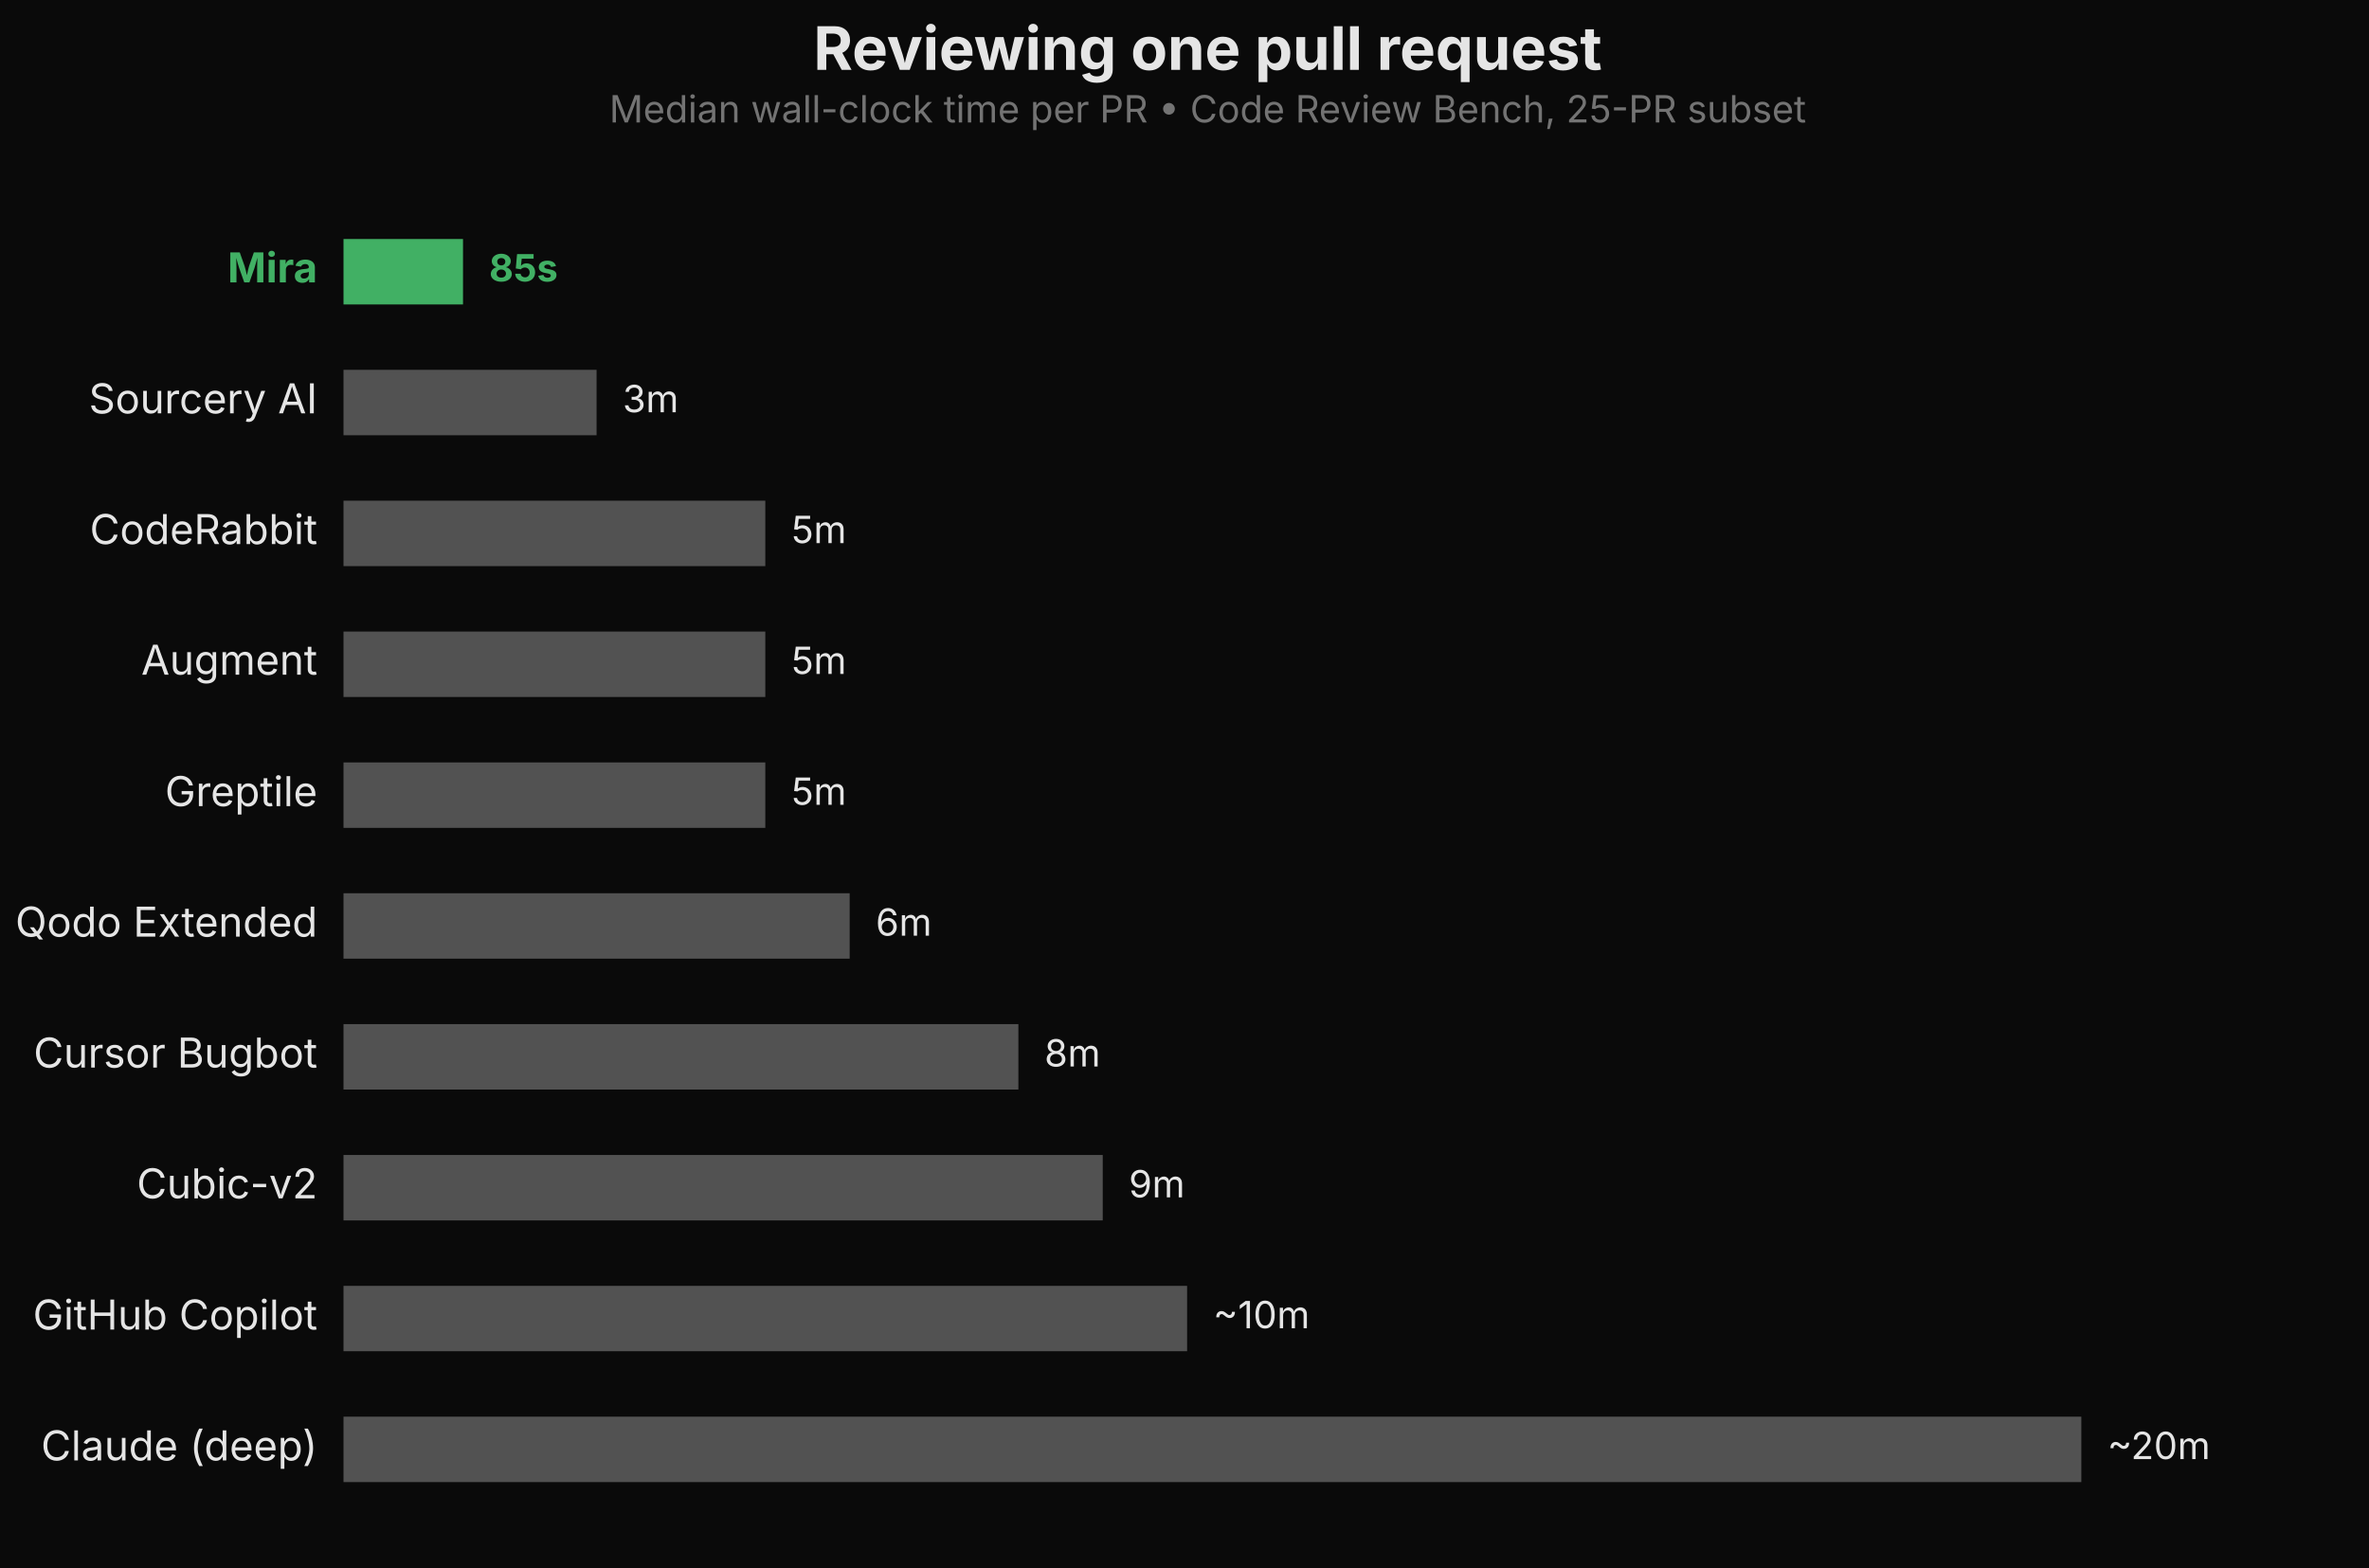
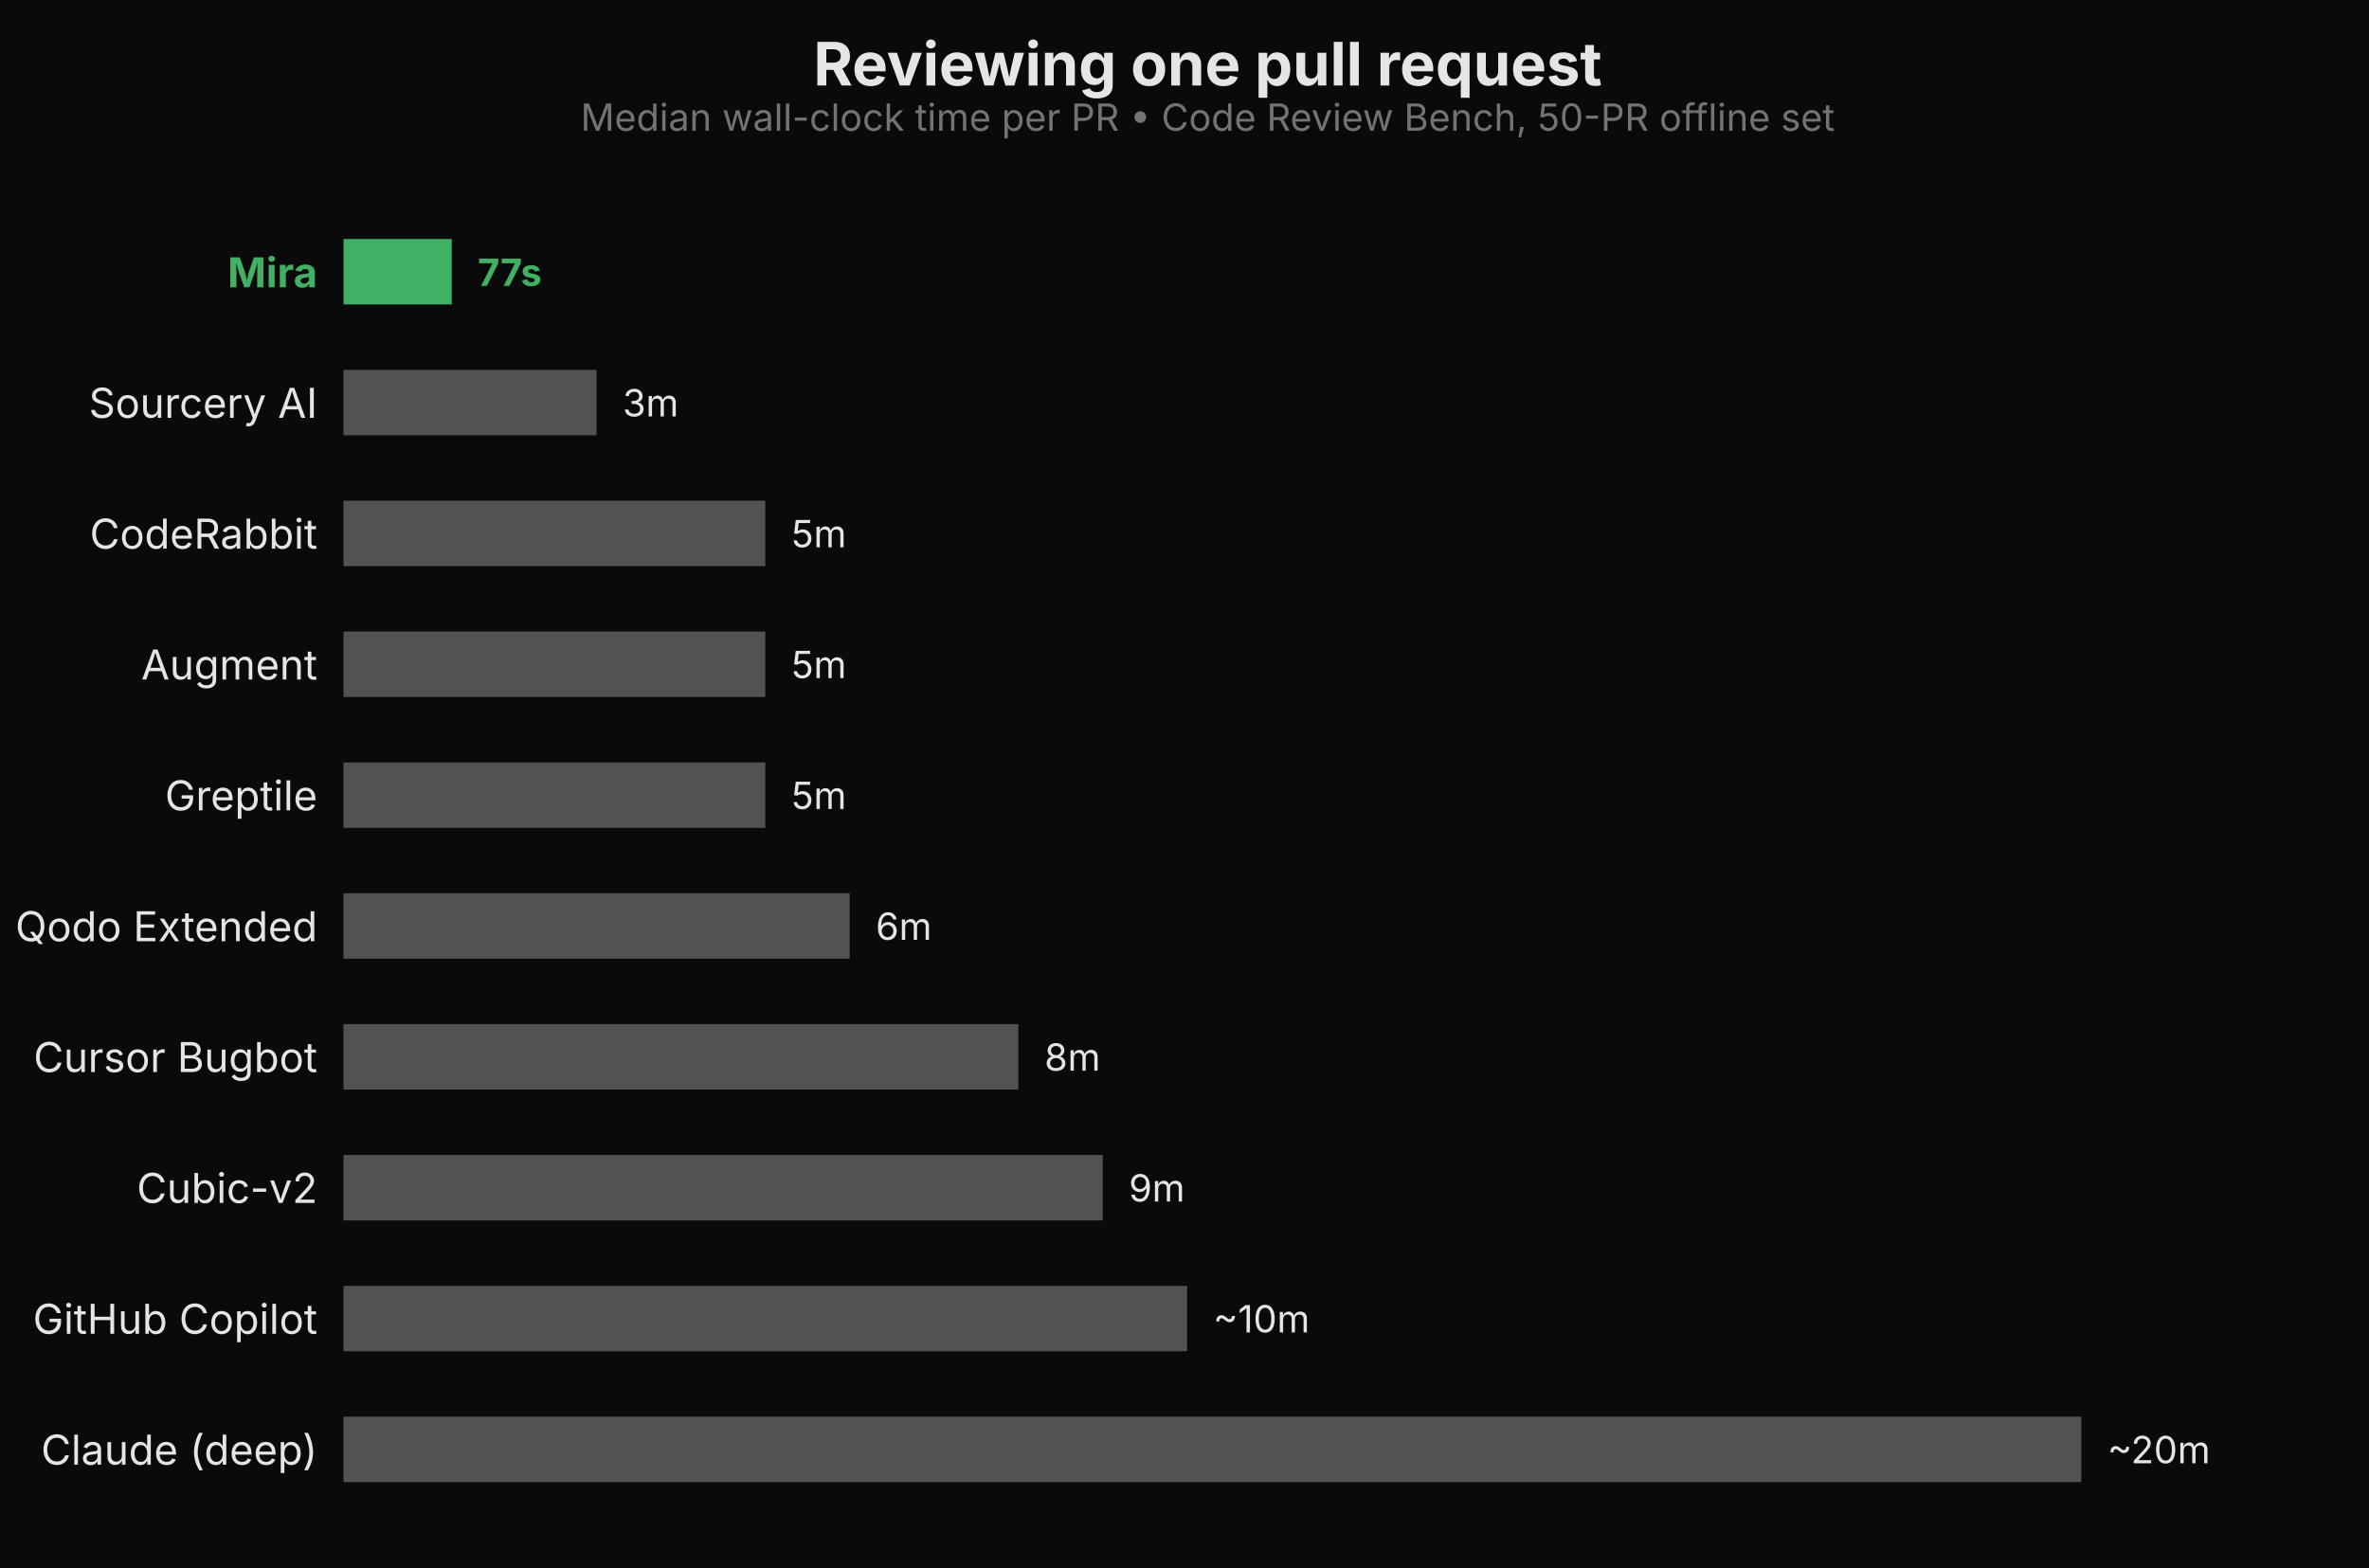
<svg xmlns="http://www.w3.org/2000/svg" width="631.578pt" height="418.104pt" viewBox="0 0 631.578 418.104" version="1.1">
  <defs>
    <style type="text/css">*{stroke-linejoin: round; stroke-linecap: butt}</style>
  </defs>
  <g id="figure_1">
    <g id="patch_1">
      <path d="M 0 418.104 L 631.578 418.104 L 631.578 0 L 0 0 z " style="fill: #0a0a0a" />
    </g>
    <g id="axes_1">
      <g id="patch_2">
        <path d="M 91.578 410.904 L 624.378 410.904 L 624.378 48.024 L 91.578 48.024 z " style="fill: #0a0a0a" />
      </g>
      <g id="matplotlib.axis_1" />
      <g id="matplotlib.axis_2" />
      <g id="patch_3">
-         <path d="M 91.578 81.172 L 123.439 81.172 L 123.439 63.726 L 91.578 63.726 z " clip-path="url(#pd2e04fbd7b)" style="fill: #41b064" />
+         <path d="M 91.578 81.172 L 120.44 81.172 L 120.44 63.726 L 91.578 63.726 z " clip-path="url(#p08a5a6e8c1)" style="fill: #41b064" />
      </g>
      <g id="text_1">
-         <text style="font-weight: 700; font-size: 11px; font-family: 'Inter', 'SF Pro Text', 'SF Pro Display', 'Helvetica Neue', 'Helvetica', 'Arial', 'DejaVu Sans', sans-serif; text-anchor: end; fill: #41b064" x="84.628" y="75.292" transform="rotate(-0 84.62797 75.29229)">Mira</text>
+         <text style="font-weight: 700; font-size: 11px; font-family: 'Inter', 'SF Pro Text', 'SF Pro Display', 'Helvetica Neue', 'Helvetica', 'Arial', 'DejaVu Sans', sans-serif; text-anchor: end; fill: #41b064" x="84.628" y="76.618" transform="rotate(-0 84.62797 76.61762)">Mira</text>
      </g>
      <g id="text_2">
-         <text style="font-weight: 700; font-size: 10px; font-family: 'Inter', 'SF Pro Text', 'SF Pro Display', 'Helvetica Neue', 'Helvetica', 'Arial', 'DejaVu Sans', sans-serif; text-anchor: start; fill: #41b064" x="130.389" y="75.034" transform="rotate(-0 130.3886 75.03377)">85s</text>
+         <text style="font-weight: 700; font-size: 10px; font-family: 'Inter', 'SF Pro Text', 'SF Pro Display', 'Helvetica Neue', 'Helvetica', 'Arial', 'DejaVu Sans', sans-serif; text-anchor: start; fill: #41b064" x="127.39" y="76.239" transform="rotate(-0 127.3899 76.23861)">77s</text>
      </g>
      <g id="patch_4">
-         <path d="M 91.578 116.064 L 159.049 116.064 L 159.049 98.618 L 91.578 98.618 z " clip-path="url(#pd2e04fbd7b)" style="fill: #525252" />
+         <path d="M 91.578 116.064 L 159.049 116.064 L 159.049 98.618 L 91.578 98.618 z " clip-path="url(#p08a5a6e8c1)" style="fill: #525252" />
      </g>
      <g id="text_3">
-         <text style="font-size: 11px; font-family: 'Inter', 'SF Pro Text', 'SF Pro Display', 'Helvetica Neue', 'Helvetica', 'Arial', 'DejaVu Sans', sans-serif; text-anchor: end; fill: #e5e5e5" x="84.628" y="110.222" transform="rotate(-0 84.62797 110.2224)">Sourcery AI</text>
+         <text style="font-size: 11px; font-family: 'Inter', 'SF Pro Text', 'SF Pro Display', 'Helvetica Neue', 'Helvetica', 'Arial', 'DejaVu Sans', sans-serif; text-anchor: end; fill: #e5e5e5" x="84.628" y="111.405" transform="rotate(-0 84.62797 111.4054)">Sourcery AI</text>
      </g>
      <g id="text_4">
-         <text style="font-size: 10px; font-family: 'Inter', 'SF Pro Text', 'SF Pro Display', 'Helvetica Neue', 'Helvetica', 'Arial', 'DejaVu Sans', sans-serif; text-anchor: start; fill: #e5e5e5" x="165.999" y="109.926" transform="rotate(-0 165.9986 109.9261)">3m</text>
+         <text style="font-size: 10px; font-family: 'Inter', 'SF Pro Text', 'SF Pro Display', 'Helvetica Neue', 'Helvetica', 'Arial', 'DejaVu Sans', sans-serif; text-anchor: start; fill: #e5e5e5" x="165.999" y="111.036" transform="rotate(-0 165.9986 111.0359)">3m</text>
      </g>
      <g id="patch_5">
-         <path d="M 91.578 150.956 L 204.03 150.956 L 204.03 133.51 L 91.578 133.51 z " clip-path="url(#pd2e04fbd7b)" style="fill: #525252" />
+         <path d="M 91.578 150.956 L 204.03 150.956 L 204.03 133.51 L 91.578 133.51 z " clip-path="url(#p08a5a6e8c1)" style="fill: #525252" />
      </g>
      <g id="text_5">
-         <text style="font-size: 11px; font-family: 'Inter', 'SF Pro Text', 'SF Pro Display', 'Helvetica Neue', 'Helvetica', 'Arial', 'DejaVu Sans', sans-serif; text-anchor: end; fill: #e5e5e5" x="84.628" y="145.077" transform="rotate(-0 84.62797 145.0769)">CodeRabbit</text>
+         <text style="font-size: 11px; font-family: 'Inter', 'SF Pro Text', 'SF Pro Display', 'Helvetica Neue', 'Helvetica', 'Arial', 'DejaVu Sans', sans-serif; text-anchor: end; fill: #e5e5e5" x="84.628" y="146.298" transform="rotate(-0 84.62797 146.2977)">CodeRabbit</text>
      </g>
      <g id="text_6">
-         <text style="font-size: 10px; font-family: 'Inter', 'SF Pro Text', 'SF Pro Display', 'Helvetica Neue', 'Helvetica', 'Arial', 'DejaVu Sans', sans-serif; text-anchor: start; fill: #e5e5e5" x="210.98" y="144.818" transform="rotate(-0 210.9796 144.8184)">5m</text>
+         <text style="font-size: 10px; font-family: 'Inter', 'SF Pro Text', 'SF Pro Display', 'Helvetica Neue', 'Helvetica', 'Arial', 'DejaVu Sans', sans-serif; text-anchor: start; fill: #e5e5e5" x="210.98" y="145.928" transform="rotate(-0 210.9796 145.9282)">5m</text>
      </g>
      <g id="patch_6">
-         <path d="M 91.578 185.849 L 204.03 185.849 L 204.03 168.402 L 91.578 168.402 z " clip-path="url(#pd2e04fbd7b)" style="fill: #525252" />
+         <path d="M 91.578 185.849 L 204.03 185.849 L 204.03 168.402 L 91.578 168.402 z " clip-path="url(#p08a5a6e8c1)" style="fill: #525252" />
      </g>
      <g id="text_7">
-         <text style="font-size: 11px; font-family: 'Inter', 'SF Pro Text', 'SF Pro Display', 'Helvetica Neue', 'Helvetica', 'Arial', 'DejaVu Sans', sans-serif; text-anchor: end; fill: #e5e5e5" x="84.628" y="179.903" transform="rotate(-0 84.62797 179.903)">Augment</text>
+         <text style="font-size: 11px; font-family: 'Inter', 'SF Pro Text', 'SF Pro Display', 'Helvetica Neue', 'Helvetica', 'Arial', 'DejaVu Sans', sans-serif; text-anchor: end; fill: #e5e5e5" x="84.628" y="181.19" transform="rotate(-0 84.62797 181.19)">Augment</text>
      </g>
      <g id="text_8">
-         <text style="font-size: 10px; font-family: 'Inter', 'SF Pro Text', 'SF Pro Display', 'Helvetica Neue', 'Helvetica', 'Arial', 'DejaVu Sans', sans-serif; text-anchor: start; fill: #e5e5e5" x="210.98" y="179.711" transform="rotate(-0 210.9796 179.7107)">5m</text>
+         <text style="font-size: 10px; font-family: 'Inter', 'SF Pro Text', 'SF Pro Display', 'Helvetica Neue', 'Helvetica', 'Arial', 'DejaVu Sans', sans-serif; text-anchor: start; fill: #e5e5e5" x="210.98" y="180.821" transform="rotate(-0 210.9796 180.8205)">5m</text>
      </g>
      <g id="patch_7">
-         <path d="M 91.578 220.741 L 204.03 220.741 L 204.03 203.295 L 91.578 203.295 z " clip-path="url(#pd2e04fbd7b)" style="fill: #525252" />
+         <path d="M 91.578 220.741 L 204.03 220.741 L 204.03 203.295 L 91.578 203.295 z " clip-path="url(#p08a5a6e8c1)" style="fill: #525252" />
      </g>
      <g id="text_9">
-         <text style="font-size: 11px; font-family: 'Inter', 'SF Pro Text', 'SF Pro Display', 'Helvetica Neue', 'Helvetica', 'Arial', 'DejaVu Sans', sans-serif; text-anchor: end; fill: #e5e5e5" x="84.628" y="214.954" transform="rotate(-0 84.62797 214.9543)">Greptile</text>
+         <text style="font-size: 11px; font-family: 'Inter', 'SF Pro Text', 'SF Pro Display', 'Helvetica Neue', 'Helvetica', 'Arial', 'DejaVu Sans', sans-serif; text-anchor: end; fill: #e5e5e5" x="84.628" y="216.082" transform="rotate(-0 84.62797 216.0823)">Greptile</text>
      </g>
      <g id="text_10">
-         <text style="font-size: 10px; font-family: 'Inter', 'SF Pro Text', 'SF Pro Display', 'Helvetica Neue', 'Helvetica', 'Arial', 'DejaVu Sans', sans-serif; text-anchor: start; fill: #e5e5e5" x="210.98" y="214.603" transform="rotate(-0 210.9796 214.603)">5m</text>
+         <text style="font-size: 10px; font-family: 'Inter', 'SF Pro Text', 'SF Pro Display', 'Helvetica Neue', 'Helvetica', 'Arial', 'DejaVu Sans', sans-serif; text-anchor: start; fill: #e5e5e5" x="210.98" y="215.713" transform="rotate(-0 210.9796 215.7128)">5m</text>
      </g>
      <g id="patch_8">
-         <path d="M 91.578 255.633 L 226.521 255.633 L 226.521 238.187 L 91.578 238.187 z " clip-path="url(#pd2e04fbd7b)" style="fill: #525252" />
+         <path d="M 91.578 255.633 L 226.521 255.633 L 226.521 238.187 L 91.578 238.187 z " clip-path="url(#p08a5a6e8c1)" style="fill: #525252" />
      </g>
      <g id="text_11">
-         <text style="font-size: 11px; font-family: 'Inter', 'SF Pro Text', 'SF Pro Display', 'Helvetica Neue', 'Helvetica', 'Arial', 'DejaVu Sans', sans-serif; text-anchor: end; fill: #e5e5e5" x="84.628" y="249.754" transform="rotate(-0 84.62797 249.7538)">Qodo Extended</text>
+         <text style="font-size: 11px; font-family: 'Inter', 'SF Pro Text', 'SF Pro Display', 'Helvetica Neue', 'Helvetica', 'Arial', 'DejaVu Sans', sans-serif; text-anchor: end; fill: #e5e5e5" x="84.628" y="250.975" transform="rotate(-0 84.62797 250.9747)">Qodo Extended</text>
      </g>
      <g id="text_12">
-         <text style="font-size: 10px; font-family: 'Inter', 'SF Pro Text', 'SF Pro Display', 'Helvetica Neue', 'Helvetica', 'Arial', 'DejaVu Sans', sans-serif; text-anchor: start; fill: #e5e5e5" x="233.47" y="249.495" transform="rotate(-0 233.4701 249.4953)">6m</text>
+         <text style="font-size: 10px; font-family: 'Inter', 'SF Pro Text', 'SF Pro Display', 'Helvetica Neue', 'Helvetica', 'Arial', 'DejaVu Sans', sans-serif; text-anchor: start; fill: #e5e5e5" x="233.47" y="250.605" transform="rotate(-0 233.4701 250.6052)">6m</text>
      </g>
      <g id="patch_9">
-         <path d="M 91.578 290.526 L 271.502 290.526 L 271.502 273.079 L 91.578 273.079 z " clip-path="url(#pd2e04fbd7b)" style="fill: #525252" />
+         <path d="M 91.578 290.526 L 271.502 290.526 L 271.502 273.079 L 91.578 273.079 z " clip-path="url(#p08a5a6e8c1)" style="fill: #525252" />
      </g>
      <g id="text_13">
-         <text style="font-size: 11px; font-family: 'Inter', 'SF Pro Text', 'SF Pro Display', 'Helvetica Neue', 'Helvetica', 'Arial', 'DejaVu Sans', sans-serif; text-anchor: end; fill: #e5e5e5" x="84.628" y="284.673" transform="rotate(-0 84.62797 284.6728)">Cursor Bugbot</text>
+         <text style="font-size: 11px; font-family: 'Inter', 'SF Pro Text', 'SF Pro Display', 'Helvetica Neue', 'Helvetica', 'Arial', 'DejaVu Sans', sans-serif; text-anchor: end; fill: #e5e5e5" x="84.628" y="285.867" transform="rotate(-0 84.62797 285.867)">Cursor Bugbot</text>
      </g>
      <g id="text_14">
-         <text style="font-size: 10px; font-family: 'Inter', 'SF Pro Text', 'SF Pro Display', 'Helvetica Neue', 'Helvetica', 'Arial', 'DejaVu Sans', sans-serif; text-anchor: start; fill: #e5e5e5" x="278.451" y="284.388" transform="rotate(-0 278.4511 284.3876)">8m</text>
+         <text style="font-size: 10px; font-family: 'Inter', 'SF Pro Text', 'SF Pro Display', 'Helvetica Neue', 'Helvetica', 'Arial', 'DejaVu Sans', sans-serif; text-anchor: start; fill: #e5e5e5" x="278.451" y="285.497" transform="rotate(-0 278.4511 285.4975)">8m</text>
      </g>
      <g id="patch_10">
-         <path d="M 91.578 325.418 L 293.992 325.418 L 293.992 307.972 L 91.578 307.972 z " clip-path="url(#pd2e04fbd7b)" style="fill: #525252" />
+         <path d="M 91.578 325.418 L 293.992 325.418 L 293.992 307.972 L 91.578 307.972 z " clip-path="url(#p08a5a6e8c1)" style="fill: #525252" />
      </g>
      <g id="text_15">
-         <text style="font-size: 11px; font-family: 'Inter', 'SF Pro Text', 'SF Pro Display', 'Helvetica Neue', 'Helvetica', 'Arial', 'DejaVu Sans', sans-serif; text-anchor: end; fill: #e5e5e5" x="84.628" y="319.538" transform="rotate(-0 84.62797 319.5384)">Cubic-v2</text>
+         <text style="font-size: 11px; font-family: 'Inter', 'SF Pro Text', 'SF Pro Display', 'Helvetica Neue', 'Helvetica', 'Arial', 'DejaVu Sans', sans-serif; text-anchor: end; fill: #e5e5e5" x="84.628" y="320.759" transform="rotate(-0 84.62797 320.7593)">Cubic-v2</text>
      </g>
      <g id="text_16">
-         <text style="font-size: 10px; font-family: 'Inter', 'SF Pro Text', 'SF Pro Display', 'Helvetica Neue', 'Helvetica', 'Arial', 'DejaVu Sans', sans-serif; text-anchor: start; fill: #e5e5e5" x="300.942" y="319.28" transform="rotate(-0 300.9416 319.2799)">9m</text>
+         <text style="font-size: 10px; font-family: 'Inter', 'SF Pro Text', 'SF Pro Display', 'Helvetica Neue', 'Helvetica', 'Arial', 'DejaVu Sans', sans-serif; text-anchor: start; fill: #e5e5e5" x="300.942" y="320.39" transform="rotate(-0 300.9416 320.3898)">9m</text>
      </g>
      <g id="patch_11">
-         <path d="M 91.578 360.31 L 316.483 360.31 L 316.483 342.864 L 91.578 342.864 z " clip-path="url(#pd2e04fbd7b)" style="fill: #525252" />
+         <path d="M 91.578 360.31 L 316.483 360.31 L 316.483 342.864 L 91.578 342.864 z " clip-path="url(#p08a5a6e8c1)" style="fill: #525252" />
      </g>
      <g id="text_17">
-         <text style="font-size: 11px; font-family: 'Inter', 'SF Pro Text', 'SF Pro Display', 'Helvetica Neue', 'Helvetica', 'Arial', 'DejaVu Sans', sans-serif; text-anchor: end; fill: #e5e5e5" x="84.628" y="354.524" transform="rotate(-0 84.62797 354.5236)">GitHub Copilot</text>
+         <text style="font-size: 11px; font-family: 'Inter', 'SF Pro Text', 'SF Pro Display', 'Helvetica Neue', 'Helvetica', 'Arial', 'DejaVu Sans', sans-serif; text-anchor: end; fill: #e5e5e5" x="84.628" y="355.652" transform="rotate(-0 84.62797 355.6516)">GitHub Copilot</text>
      </g>
      <g id="text_18">
-         <text style="font-size: 10px; font-family: 'Inter', 'SF Pro Text', 'SF Pro Display', 'Helvetica Neue', 'Helvetica', 'Arial', 'DejaVu Sans', sans-serif; text-anchor: start; fill: #e5e5e5" x="323.432" y="354.172" transform="rotate(-0 323.4321 354.1722)">~10m</text>
+         <text style="font-size: 10px; font-family: 'Inter', 'SF Pro Text', 'SF Pro Display', 'Helvetica Neue', 'Helvetica', 'Arial', 'DejaVu Sans', sans-serif; text-anchor: start; fill: #e5e5e5" x="323.432" y="355.282" transform="rotate(-0 323.4321 355.2821)">~10m</text>
      </g>
      <g id="patch_12">
-         <path d="M 91.578 395.202 L 554.882 395.202 L 554.882 377.756 L 91.578 377.756 z " clip-path="url(#pd2e04fbd7b)" style="fill: #525252" />
+         <path d="M 91.578 395.202 L 554.882 395.202 L 554.882 377.756 L 91.578 377.756 z " clip-path="url(#p08a5a6e8c1)" style="fill: #525252" />
      </g>
      <g id="text_19">
-         <text style="font-size: 11px; font-family: 'Inter', 'SF Pro Text', 'SF Pro Display', 'Helvetica Neue', 'Helvetica', 'Arial', 'DejaVu Sans', sans-serif; text-anchor: end; fill: #e5e5e5" x="84.628" y="389.416" transform="rotate(-0 84.62797 389.4159)">Claude (deep)</text>
+         <text style="font-size: 11px; font-family: 'Inter', 'SF Pro Text', 'SF Pro Display', 'Helvetica Neue', 'Helvetica', 'Arial', 'DejaVu Sans', sans-serif; text-anchor: end; fill: #e5e5e5" x="84.628" y="390.544" transform="rotate(-0 84.62797 390.5439)">Claude (deep)</text>
      </g>
      <g id="text_20">
-         <text style="font-size: 10px; font-family: 'Inter', 'SF Pro Text', 'SF Pro Display', 'Helvetica Neue', 'Helvetica', 'Arial', 'DejaVu Sans', sans-serif; text-anchor: start; fill: #e5e5e5" x="561.831" y="389.065" transform="rotate(-0 561.8314 389.0645)">~20m</text>
+         <text style="font-size: 10px; font-family: 'Inter', 'SF Pro Text', 'SF Pro Display', 'Helvetica Neue', 'Helvetica', 'Arial', 'DejaVu Sans', sans-serif; text-anchor: start; fill: #e5e5e5" x="561.831" y="390.174" transform="rotate(-0 561.8314 390.1744)">~20m</text>
      </g>
    </g>
    <g id="text_21">
-       <text style="font-weight: 700; font-size: 16px; font-family: 'Inter', 'SF Pro Text', 'SF Pro Display', 'Helvetica Neue', 'Helvetica', 'Arial', 'DejaVu Sans', sans-serif; text-anchor: middle; fill: #e5e5e5" x="321.978" y="18.625" transform="rotate(-0 321.9775 18.625)">Reviewing one pull request</text>
+       <text style="font-weight: 700; font-size: 16px; font-family: 'Inter', 'SF Pro Text', 'SF Pro Display', 'Helvetica Neue', 'Helvetica', 'Arial', 'DejaVu Sans', sans-serif; text-anchor: middle; fill: #e5e5e5" x="321.978" y="22.8" transform="rotate(-0 321.9775 22.8)">Reviewing one pull request</text>
    </g>
    <g id="text_22">
-       <text style="font-size: 10px; font-family: 'Inter', 'SF Pro Text', 'SF Pro Display', 'Helvetica Neue', 'Helvetica', 'Arial', 'DejaVu Sans', sans-serif; text-anchor: middle; fill: #737373" x="321.978" y="32.653" transform="rotate(-0 321.9775 32.65337)">Median wall-clock time per PR  •  Code Review Bench, 25-PR subset</text>
+       <text style="font-size: 10px; font-family: 'Inter', 'SF Pro Text', 'SF Pro Display', 'Helvetica Neue', 'Helvetica', 'Arial', 'DejaVu Sans', sans-serif; text-anchor: middle; fill: #737373" x="321.978" y="34.864" transform="rotate(-0 321.9775 34.864)">Median wall-clock time per PR  •  Code Review Bench, 50-PR offline set</text>
    </g>
  </g>
  <defs>
-     <clipPath id="pd2e04fbd7b">
+     <clipPath id="p08a5a6e8c1">
      <rect x="91.578" y="48.024" width="532.8" height="362.88" />
    </clipPath>
  </defs>
</svg>
